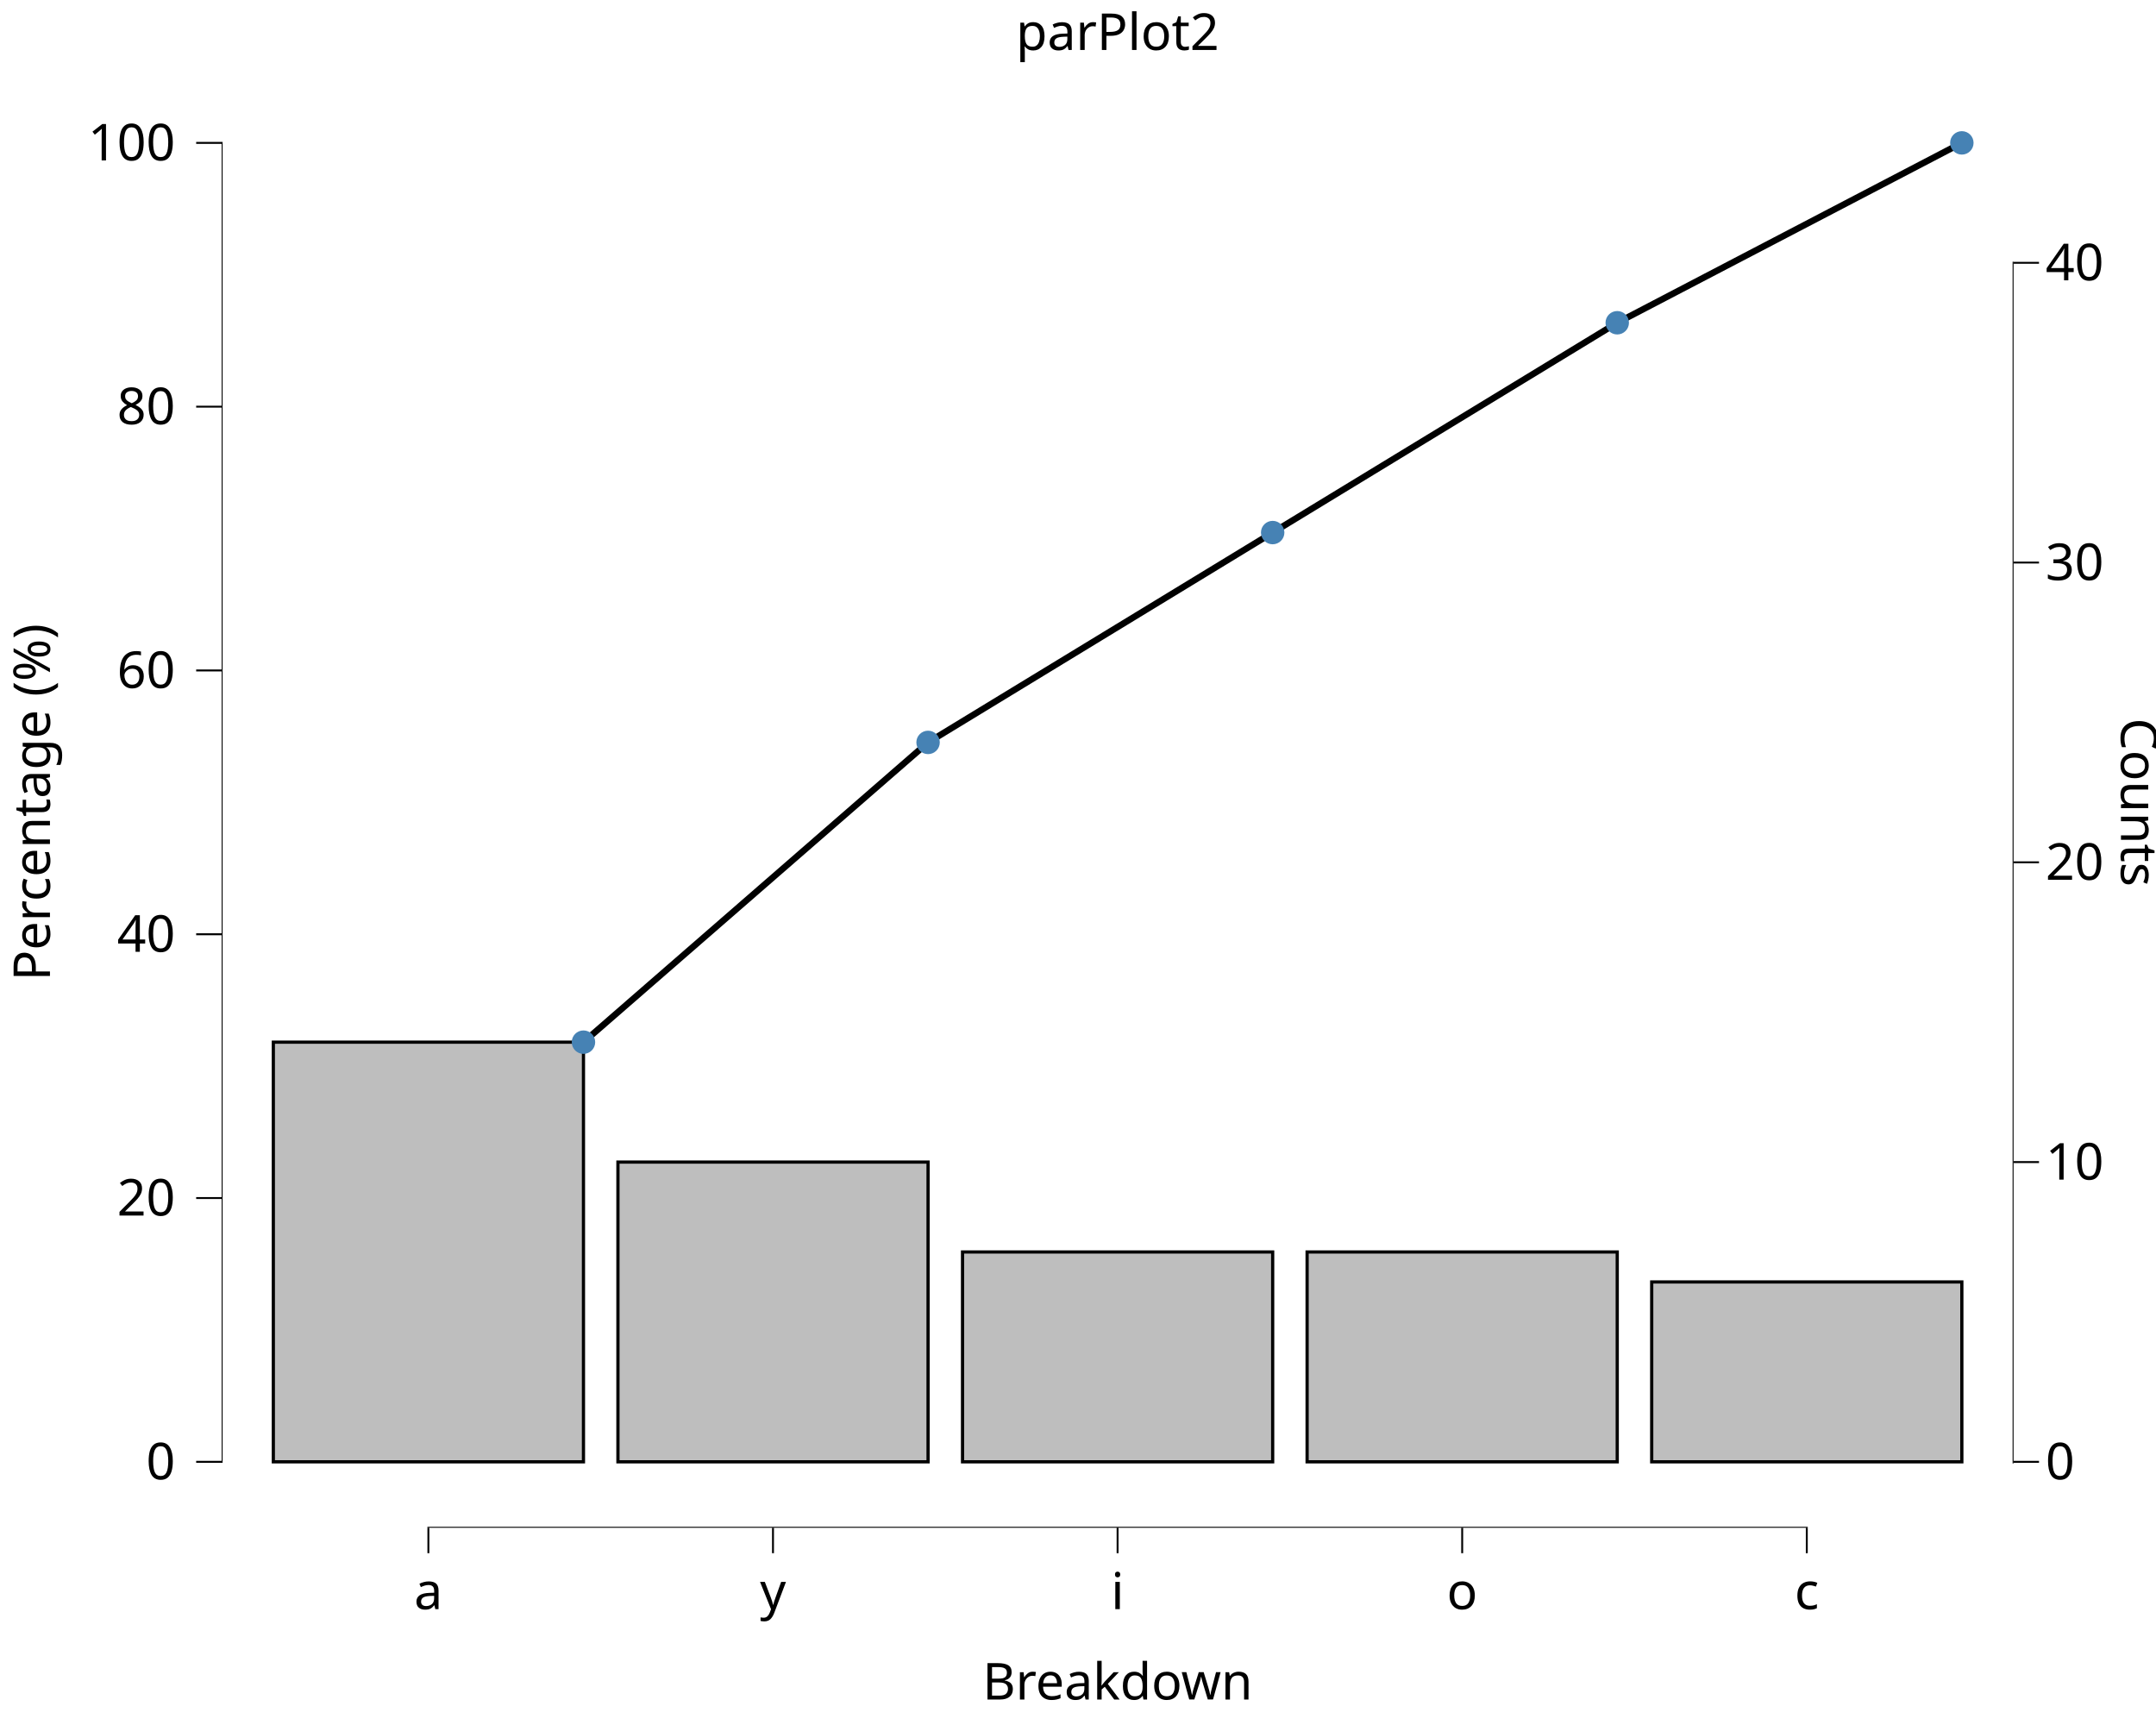
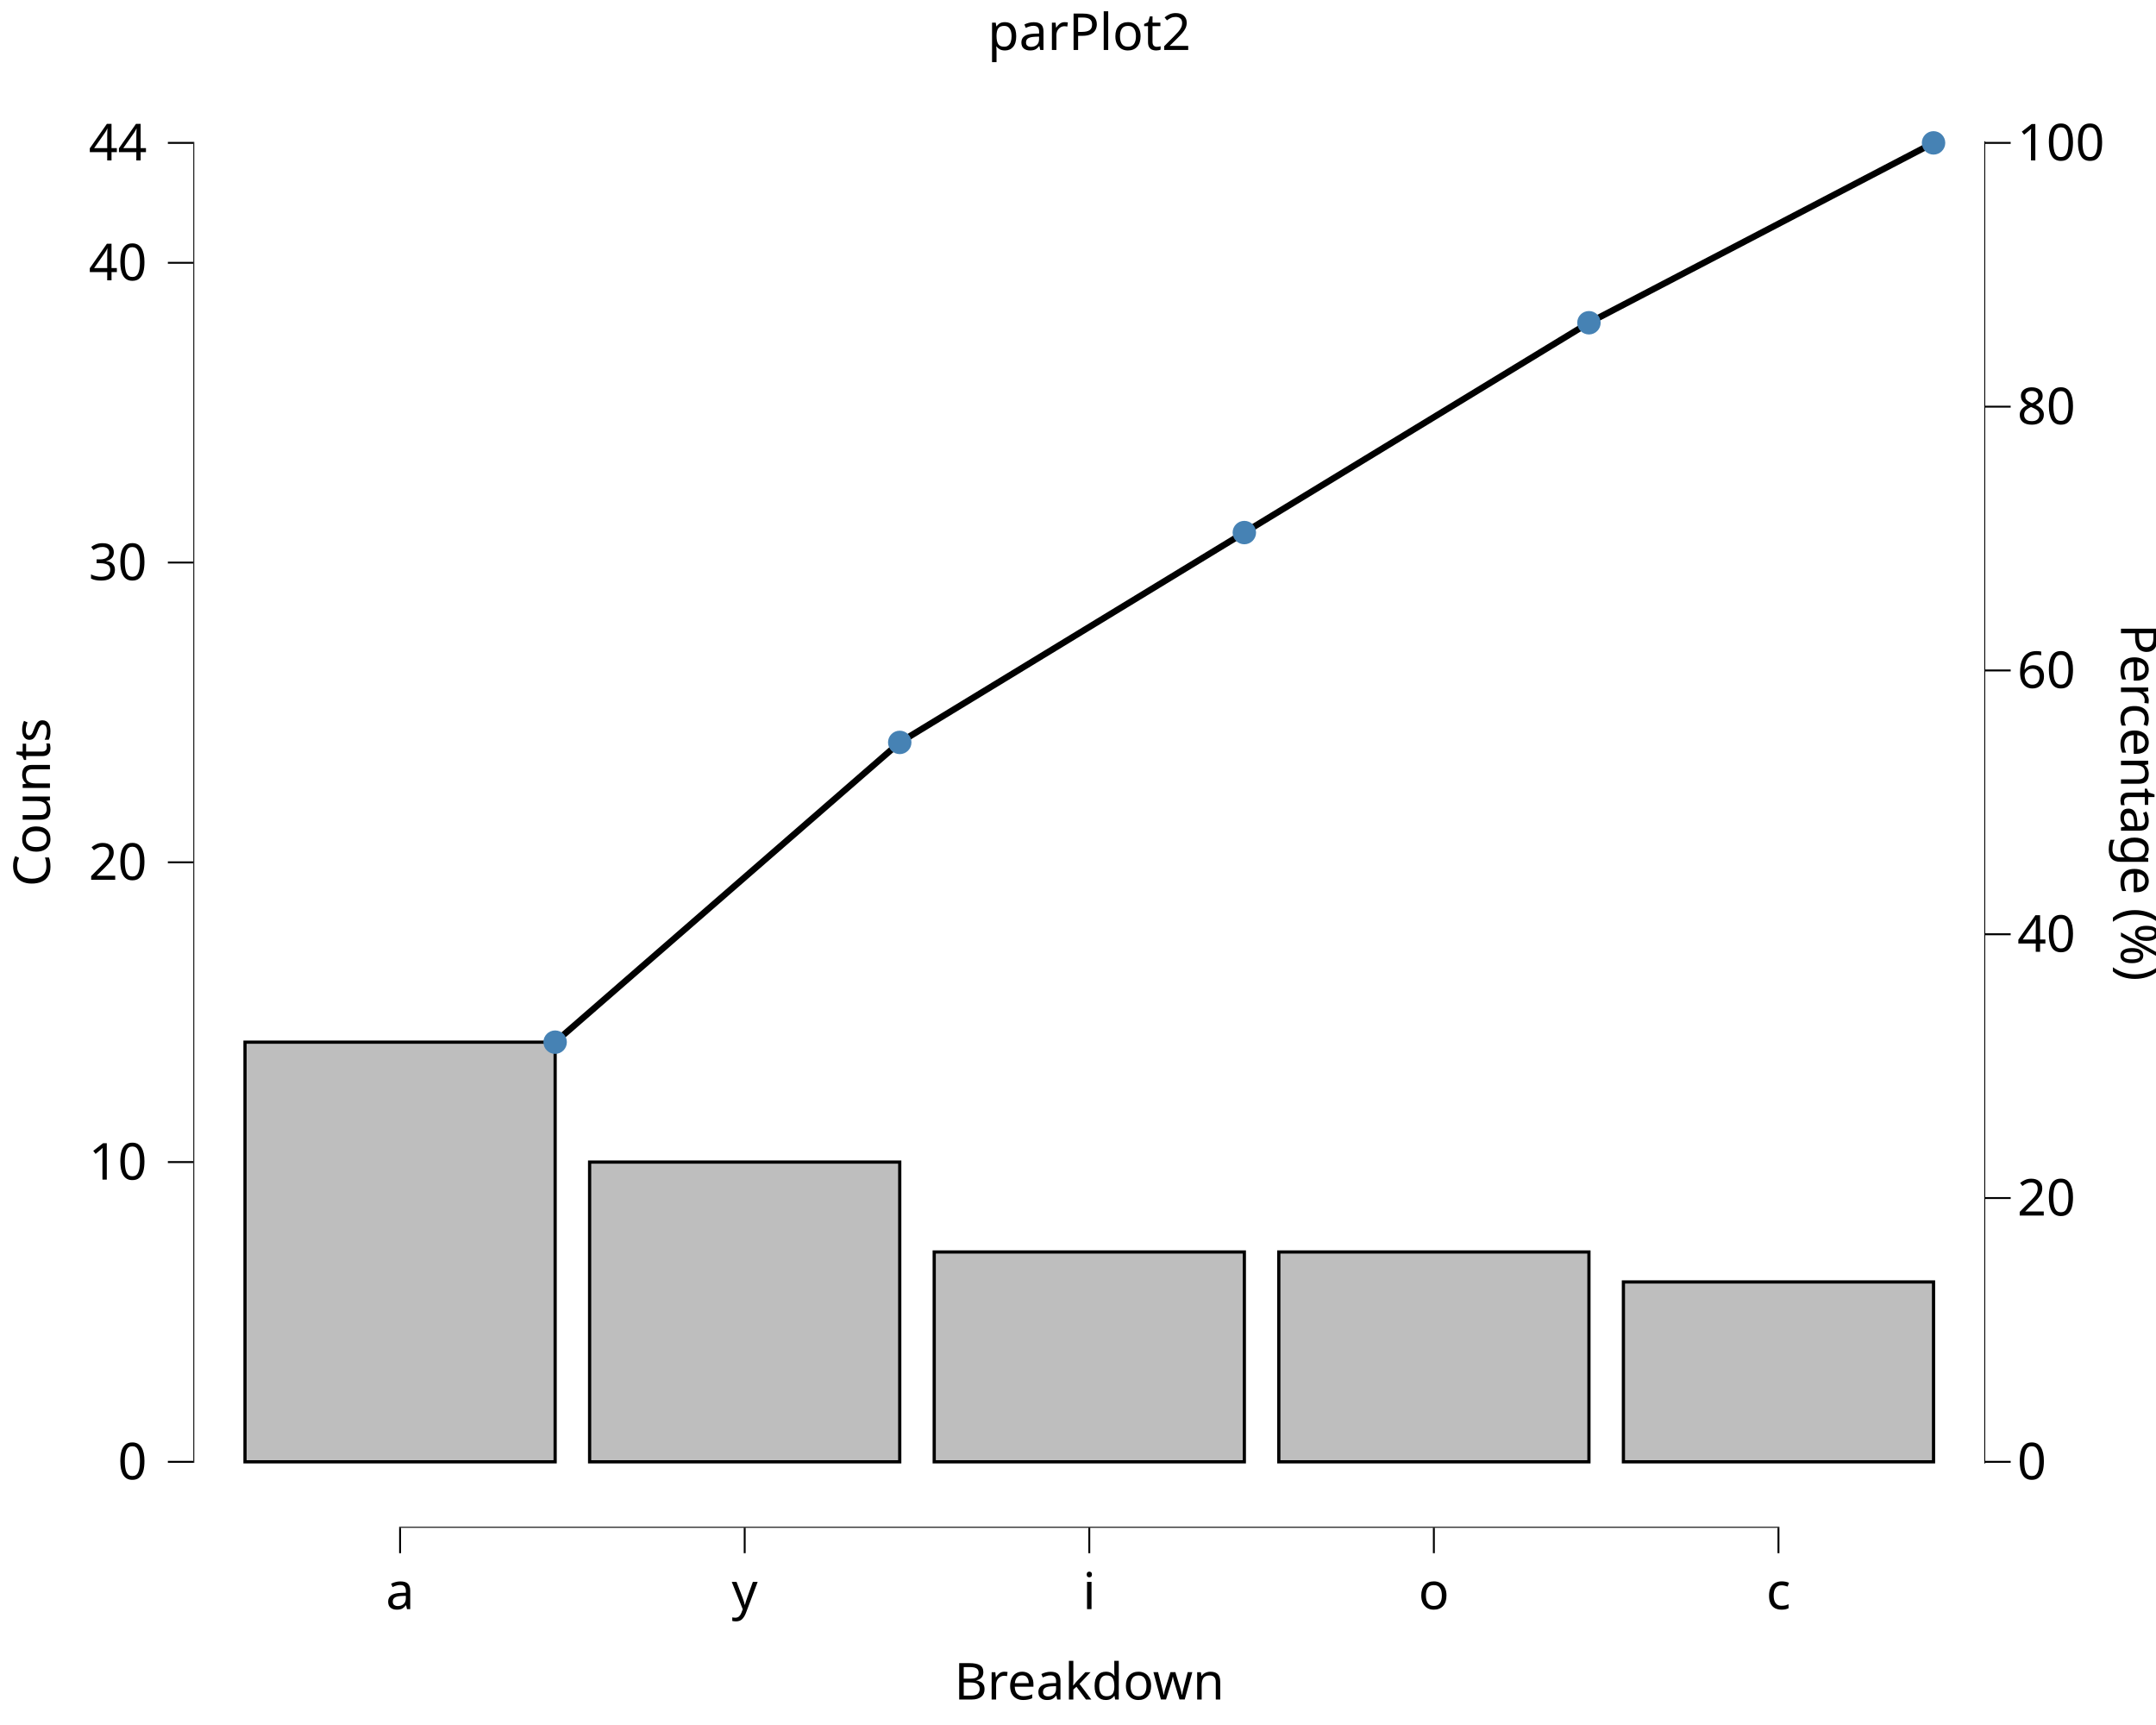
<svg xmlns="http://www.w3.org/2000/svg" class="svglite" data-engine-version="2.0" width="720.00pt" height="576.00pt" viewBox="0 0 720.00 576.00">
  <defs>
    <style type="text/css">
    .svglite line, .svglite polyline, .svglite polygon, .svglite path, .svglite rect, .svglite circle {
      fill: none;
      stroke: #000000;
      stroke-linecap: round;
      stroke-linejoin: round;
      stroke-miterlimit: 10.00;
    }
  </style>
  </defs>
  <rect width="100%" height="100%" style="stroke: none; fill: #FFFFFF;" />
  <defs>
    <clipPath id="cpMC4wMHw3MjAuMDB8MC4wMHw1NzYuMDA=">
      <rect x="0.00" y="0.00" width="720.00" height="576.00" />
    </clipPath>
  </defs>
  <g clip-path="url(#cpMC4wMHw3MjAuMDB8MC4wMHw1NzYuMDA=)">
-     <rect x="0.00" y="0.00" width="720.00" height="576.00" style="stroke-width: 10.67; stroke: none;" />
+     <rect x="-0" y="0.00" width="720.00" height="576.00" style="stroke-width: 10.67; stroke: none;" />
  </g>
  <defs>
-     <clipPath id="cpNzQuMDJ8NjcyLjQzfDI1LjY5fDUxMC4xNA==">
-       <rect x="74.02" y="25.69" width="598.41" height="484.45" />
+     <clipPath id="cpNjQuNTZ8NjYyLjk3fDI1LjY5fDUxMC4xNA==">
+       <rect x="64.56" y="25.69" width="598.41" height="484.45" />
    </clipPath>
  </defs>
-   <g clip-path="url(#cpNzQuMDJ8NjcyLjQzfDI1LjY5fDUxMC4xNA==)">
-     <rect x="74.02" y="25.69" width="598.41" height="484.45" style="stroke-width: 10.67; stroke: none;" />
-     <rect x="91.28" y="347.99" width="103.57" height="140.13" style="stroke-width: 1.07; stroke-linecap: butt; stroke-linejoin: miter; fill: #BEBEBE;" />
-     <rect x="206.36" y="388.03" width="103.57" height="100.09" style="stroke-width: 1.07; stroke-linecap: butt; stroke-linejoin: miter; fill: #BEBEBE;" />
-     <rect x="321.44" y="418.05" width="103.57" height="70.07" style="stroke-width: 1.07; stroke-linecap: butt; stroke-linejoin: miter; fill: #BEBEBE;" />
-     <rect x="436.51" y="418.05" width="103.57" height="70.07" style="stroke-width: 1.07; stroke-linecap: butt; stroke-linejoin: miter; fill: #BEBEBE;" />
-     <rect x="551.59" y="428.06" width="103.57" height="60.06" style="stroke-width: 1.07; stroke-linecap: butt; stroke-linejoin: miter; fill: #BEBEBE;" />
-     <polyline points="194.85,347.99 309.93,247.90 425.01,177.83 540.08,107.77 655.16,47.71 " style="stroke-width: 2.13; stroke-linecap: butt;" />
-     <circle cx="194.85" cy="347.99" r="3.56" style="stroke-width: 0.71; stroke: #4682B4; fill: #4682B4;" />
-     <circle cx="309.93" cy="247.90" r="3.56" style="stroke-width: 0.71; stroke: #4682B4; fill: #4682B4;" />
-     <circle cx="425.01" cy="177.83" r="3.56" style="stroke-width: 0.71; stroke: #4682B4; fill: #4682B4;" />
-     <circle cx="540.08" cy="107.77" r="3.56" style="stroke-width: 0.71; stroke: #4682B4; fill: #4682B4;" />
-     <circle cx="655.16" cy="47.71" r="3.56" style="stroke-width: 0.71; stroke: #4682B4; fill: #4682B4;" />
-     <line x1="142.74" y1="510.14" x2="603.70" y2="510.14" style="stroke-width: 0.64; stroke-linecap: butt;" />
-     <line x1="74.02" y1="488.44" x2="74.02" y2="47.39" style="stroke-width: 0.64; stroke-linecap: butt;" />
-     <line x1="672.43" y1="488.66" x2="672.43" y2="87.38" style="stroke-width: 0.64; stroke-linecap: butt;" />
-     <rect x="74.02" y="25.69" width="598.41" height="484.45" style="stroke-width: 0.00; stroke: none;" />
+   <g clip-path="url(#cpNjQuNTZ8NjYyLjk3fDI1LjY5fDUxMC4xNA==)">
+     <rect x="64.56" y="25.69" width="598.41" height="484.45" style="stroke-width: 10.67; stroke: none;" />
+     <rect x="81.82" y="347.99" width="103.57" height="140.13" style="stroke-width: 1.07; stroke-linecap: butt; stroke-linejoin: miter; fill: #BEBEBE;" />
+     <rect x="196.90" y="388.03" width="103.57" height="100.09" style="stroke-width: 1.07; stroke-linecap: butt; stroke-linejoin: miter; fill: #BEBEBE;" />
+     <rect x="311.98" y="418.05" width="103.57" height="70.07" style="stroke-width: 1.07; stroke-linecap: butt; stroke-linejoin: miter; fill: #BEBEBE;" />
+     <rect x="427.06" y="418.05" width="103.57" height="70.07" style="stroke-width: 1.07; stroke-linecap: butt; stroke-linejoin: miter; fill: #BEBEBE;" />
+     <rect x="542.14" y="428.06" width="103.57" height="60.06" style="stroke-width: 1.07; stroke-linecap: butt; stroke-linejoin: miter; fill: #BEBEBE;" />
+     <polyline points="185.39,347.99 300.47,247.90 415.55,177.83 530.63,107.77 645.71,47.71 " style="stroke-width: 2.13; stroke-linecap: butt;" />
+     <circle cx="185.39" cy="347.99" r="3.56" style="stroke-width: 0.71; stroke: #4682B4; fill: #4682B4;" />
+     <circle cx="300.47" cy="247.90" r="3.56" style="stroke-width: 0.71; stroke: #4682B4; fill: #4682B4;" />
+     <circle cx="415.55" cy="177.83" r="3.56" style="stroke-width: 0.71; stroke: #4682B4; fill: #4682B4;" />
+     <circle cx="530.63" cy="107.77" r="3.56" style="stroke-width: 0.71; stroke: #4682B4; fill: #4682B4;" />
+     <circle cx="645.71" cy="47.71" r="3.56" style="stroke-width: 0.71; stroke: #4682B4; fill: #4682B4;" />
+     <line x1="133.29" y1="510.14" x2="594.24" y2="510.14" style="stroke-width: 0.64; stroke-linecap: butt;" />
+     <line x1="64.56" y1="488.44" x2="64.56" y2="47.39" style="stroke-width: 0.64; stroke-linecap: butt;" />
+     <line x1="662.97" y1="488.66" x2="662.97" y2="47.17" style="stroke-width: 0.64; stroke-linecap: butt;" />
+     <rect x="64.56" y="25.69" width="598.41" height="484.45" style="stroke-width: 0.00; stroke: none;" />
  </g>
  <g clip-path="url(#cpMC4wMHw3MjAuMDB8MC4wMHw1NzYuMDA=)">
-     <polyline points="74.02,510.14 74.02,25.69 " style="stroke-width: 0.00; stroke: none; stroke-linecap: butt;" />
-     <text x="58.54" y="493.97" text-anchor="end" style="font-size: 17.00px; font-family: sans;" textLength="9.46px" lengthAdjust="spacingAndGlyphs">0</text>
-     <text x="58.54" y="405.89" text-anchor="end" style="font-size: 17.00px; font-family: sans;" textLength="18.91px" lengthAdjust="spacingAndGlyphs">20</text>
-     <text x="58.54" y="317.81" text-anchor="end" style="font-size: 17.00px; font-family: sans;" textLength="18.91px" lengthAdjust="spacingAndGlyphs">40</text>
-     <text x="58.54" y="229.72" text-anchor="end" style="font-size: 17.00px; font-family: sans;" textLength="18.91px" lengthAdjust="spacingAndGlyphs">60</text>
-     <text x="58.54" y="141.64" text-anchor="end" style="font-size: 17.00px; font-family: sans;" textLength="18.91px" lengthAdjust="spacingAndGlyphs">80</text>
-     <text x="58.54" y="53.56" text-anchor="end" style="font-size: 17.00px; font-family: sans;" textLength="28.37px" lengthAdjust="spacingAndGlyphs">100</text>
-     <polyline points="65.51,488.12 74.02,488.12 " style="stroke-width: 0.64; stroke-linecap: butt;" />
-     <polyline points="65.51,400.04 74.02,400.04 " style="stroke-width: 0.64; stroke-linecap: butt;" />
-     <polyline points="65.51,311.96 74.02,311.96 " style="stroke-width: 0.64; stroke-linecap: butt;" />
-     <polyline points="65.51,223.87 74.02,223.87 " style="stroke-width: 0.64; stroke-linecap: butt;" />
-     <polyline points="65.51,135.79 74.02,135.79 " style="stroke-width: 0.64; stroke-linecap: butt;" />
-     <polyline points="65.51,47.71 74.02,47.71 " style="stroke-width: 0.64; stroke-linecap: butt;" />
-     <polyline points="672.43,510.14 672.43,25.69 " style="stroke-width: 0.00; stroke: none; stroke-linecap: butt;" />
-     <polyline points="680.93,488.12 672.43,488.12 " style="stroke-width: 0.64; stroke-linecap: butt;" />
-     <polyline points="680.93,388.03 672.43,388.03 " style="stroke-width: 0.64; stroke-linecap: butt;" />
-     <polyline points="680.93,287.93 672.43,287.93 " style="stroke-width: 0.64; stroke-linecap: butt;" />
-     <polyline points="680.93,187.84 672.43,187.84 " style="stroke-width: 0.64; stroke-linecap: butt;" />
-     <polyline points="680.93,87.75 672.43,87.75 " style="stroke-width: 0.64; stroke-linecap: butt;" />
-     <text x="683.12" y="493.97" style="font-size: 17.00px; font-family: sans;" textLength="9.46px" lengthAdjust="spacingAndGlyphs">0</text>
-     <text x="683.12" y="393.88" style="font-size: 17.00px; font-family: sans;" textLength="18.91px" lengthAdjust="spacingAndGlyphs">10</text>
-     <text x="683.12" y="293.78" style="font-size: 17.00px; font-family: sans;" textLength="18.91px" lengthAdjust="spacingAndGlyphs">20</text>
-     <text x="683.12" y="193.69" style="font-size: 17.00px; font-family: sans;" textLength="18.91px" lengthAdjust="spacingAndGlyphs">30</text>
-     <text x="683.12" y="93.60" style="font-size: 17.00px; font-family: sans;" textLength="18.91px" lengthAdjust="spacingAndGlyphs">40</text>
-     <polyline points="74.02,510.14 672.43,510.14 " style="stroke-width: 0.00; stroke: none; stroke-linecap: butt;" />
-     <polyline points="143.06,518.64 143.06,510.14 " style="stroke-width: 0.64; stroke-linecap: butt;" />
-     <polyline points="258.14,518.64 258.14,510.14 " style="stroke-width: 0.64; stroke-linecap: butt;" />
-     <polyline points="373.22,518.64 373.22,510.14 " style="stroke-width: 0.64; stroke-linecap: butt;" />
-     <polyline points="488.30,518.64 488.30,510.14 " style="stroke-width: 0.64; stroke-linecap: butt;" />
-     <polyline points="603.38,518.64 603.38,510.14 " style="stroke-width: 0.64; stroke-linecap: butt;" />
-     <text x="143.06" y="537.32" text-anchor="middle" style="font-size: 17.00px; font-family: sans;" textLength="9.46px" lengthAdjust="spacingAndGlyphs">a</text>
-     <text x="258.14" y="537.32" text-anchor="middle" style="font-size: 17.00px; font-family: sans;" textLength="8.51px" lengthAdjust="spacingAndGlyphs">y</text>
-     <text x="373.22" y="537.32" text-anchor="middle" style="font-size: 17.00px; font-family: sans;" textLength="3.77px" lengthAdjust="spacingAndGlyphs">i</text>
-     <text x="488.30" y="537.32" text-anchor="middle" style="font-size: 17.00px; font-family: sans;" textLength="9.46px" lengthAdjust="spacingAndGlyphs">o</text>
-     <text x="603.38" y="537.32" text-anchor="middle" style="font-size: 17.00px; font-family: sans;" textLength="8.51px" lengthAdjust="spacingAndGlyphs">c</text>
-     <text x="373.22" y="567.49" text-anchor="middle" style="font-size: 17.00px; font-family: sans;" textLength="85.07px" lengthAdjust="spacingAndGlyphs">Breakdown</text>
-     <text transform="translate(16.68,267.91) rotate(-90)" text-anchor="middle" style="font-size: 17.00px; font-family: sans;" textLength="118.13px" lengthAdjust="spacingAndGlyphs">Percentage (%)</text>
-     <text transform="translate(708.30,267.91) rotate(90)" text-anchor="middle" style="font-size: 17.00px; font-family: sans;" textLength="53.88px" lengthAdjust="spacingAndGlyphs">Counts</text>
-     <text x="373.22" y="16.68" text-anchor="middle" style="font-size: 17.00px; font-family: sans;" textLength="63.32px" lengthAdjust="spacingAndGlyphs">parPlot2</text>
+     <polyline points="64.56,510.14 64.56,25.69 " style="stroke-width: 0.00; stroke: none; stroke-linecap: butt;" />
+     <text x="49.08" y="493.97" text-anchor="end" style="font-size: 17.00px; font-family: sans;" textLength="9.46px" lengthAdjust="spacingAndGlyphs">0</text>
+     <text x="49.08" y="393.88" text-anchor="end" style="font-size: 17.00px; font-family: sans;" textLength="18.91px" lengthAdjust="spacingAndGlyphs">10</text>
+     <text x="49.08" y="293.78" text-anchor="end" style="font-size: 17.00px; font-family: sans;" textLength="18.91px" lengthAdjust="spacingAndGlyphs">20</text>
+     <text x="49.08" y="193.69" text-anchor="end" style="font-size: 17.00px; font-family: sans;" textLength="18.91px" lengthAdjust="spacingAndGlyphs">30</text>
+     <text x="49.08" y="93.60" text-anchor="end" style="font-size: 17.00px; font-family: sans;" textLength="18.91px" lengthAdjust="spacingAndGlyphs">40</text>
+     <text x="49.08" y="53.56" text-anchor="end" style="font-size: 17.00px; font-family: sans;" textLength="18.91px" lengthAdjust="spacingAndGlyphs">44</text>
+     <polyline points="56.06,488.12 64.56,488.12 " style="stroke-width: 0.64; stroke-linecap: butt;" />
+     <polyline points="56.06,388.03 64.56,388.03 " style="stroke-width: 0.64; stroke-linecap: butt;" />
+     <polyline points="56.06,287.93 64.56,287.93 " style="stroke-width: 0.64; stroke-linecap: butt;" />
+     <polyline points="56.06,187.84 64.56,187.84 " style="stroke-width: 0.64; stroke-linecap: butt;" />
+     <polyline points="56.06,87.75 64.56,87.75 " style="stroke-width: 0.64; stroke-linecap: butt;" />
+     <polyline points="56.06,47.71 64.56,47.71 " style="stroke-width: 0.64; stroke-linecap: butt;" />
+     <polyline points="662.97,510.14 662.97,25.69 " style="stroke-width: 0.00; stroke: none; stroke-linecap: butt;" />
+     <polyline points="671.47,488.12 662.97,488.12 " style="stroke-width: 0.64; stroke-linecap: butt;" />
+     <polyline points="671.47,400.04 662.97,400.04 " style="stroke-width: 0.64; stroke-linecap: butt;" />
+     <polyline points="671.47,311.96 662.97,311.96 " style="stroke-width: 0.64; stroke-linecap: butt;" />
+     <polyline points="671.47,223.87 662.97,223.87 " style="stroke-width: 0.64; stroke-linecap: butt;" />
+     <polyline points="671.47,135.79 662.97,135.79 " style="stroke-width: 0.64; stroke-linecap: butt;" />
+     <polyline points="671.47,47.71 662.97,47.71 " style="stroke-width: 0.64; stroke-linecap: butt;" />
+     <text x="673.67" y="493.97" style="font-size: 17.00px; font-family: sans;" textLength="9.46px" lengthAdjust="spacingAndGlyphs">0</text>
+     <text x="673.67" y="405.89" style="font-size: 17.00px; font-family: sans;" textLength="18.91px" lengthAdjust="spacingAndGlyphs">20</text>
+     <text x="673.67" y="317.81" style="font-size: 17.00px; font-family: sans;" textLength="18.91px" lengthAdjust="spacingAndGlyphs">40</text>
+     <text x="673.67" y="229.72" style="font-size: 17.00px; font-family: sans;" textLength="18.91px" lengthAdjust="spacingAndGlyphs">60</text>
+     <text x="673.67" y="141.64" style="font-size: 17.00px; font-family: sans;" textLength="18.91px" lengthAdjust="spacingAndGlyphs">80</text>
+     <text x="673.67" y="53.56" style="font-size: 17.00px; font-family: sans;" textLength="28.37px" lengthAdjust="spacingAndGlyphs">100</text>
+     <polyline points="64.56,510.14 662.97,510.14 " style="stroke-width: 0.00; stroke: none; stroke-linecap: butt;" />
+     <polyline points="133.61,518.64 133.61,510.14 " style="stroke-width: 0.64; stroke-linecap: butt;" />
+     <polyline points="248.69,518.64 248.69,510.14 " style="stroke-width: 0.64; stroke-linecap: butt;" />
+     <polyline points="363.77,518.64 363.77,510.14 " style="stroke-width: 0.64; stroke-linecap: butt;" />
+     <polyline points="478.84,518.64 478.84,510.14 " style="stroke-width: 0.64; stroke-linecap: butt;" />
+     <polyline points="593.92,518.64 593.92,510.14 " style="stroke-width: 0.64; stroke-linecap: butt;" />
+     <text x="133.61" y="537.32" text-anchor="middle" style="font-size: 17.00px; font-family: sans;" textLength="9.46px" lengthAdjust="spacingAndGlyphs">a</text>
+     <text x="248.69" y="537.32" text-anchor="middle" style="font-size: 17.00px; font-family: sans;" textLength="8.51px" lengthAdjust="spacingAndGlyphs">y</text>
+     <text x="363.77" y="537.32" text-anchor="middle" style="font-size: 17.00px; font-family: sans;" textLength="3.77px" lengthAdjust="spacingAndGlyphs">i</text>
+     <text x="478.84" y="537.32" text-anchor="middle" style="font-size: 17.00px; font-family: sans;" textLength="9.46px" lengthAdjust="spacingAndGlyphs">o</text>
+     <text x="593.92" y="537.32" text-anchor="middle" style="font-size: 17.00px; font-family: sans;" textLength="8.51px" lengthAdjust="spacingAndGlyphs">c</text>
+     <text x="363.77" y="567.49" text-anchor="middle" style="font-size: 17.00px; font-family: sans;" textLength="85.07px" lengthAdjust="spacingAndGlyphs">Breakdown</text>
+     <text transform="translate(16.68,267.91) rotate(-90)" text-anchor="middle" style="font-size: 17.00px; font-family: sans;" textLength="53.88px" lengthAdjust="spacingAndGlyphs">Counts</text>
+     <text transform="translate(708.30,267.91) rotate(90)" text-anchor="middle" style="font-size: 17.00px; font-family: sans;" textLength="118.13px" lengthAdjust="spacingAndGlyphs">Percentage (%)</text>
+     <text x="363.77" y="16.68" text-anchor="middle" style="font-size: 17.00px; font-family: sans;" textLength="63.32px" lengthAdjust="spacingAndGlyphs">parPlot2</text>
  </g>
</svg>
